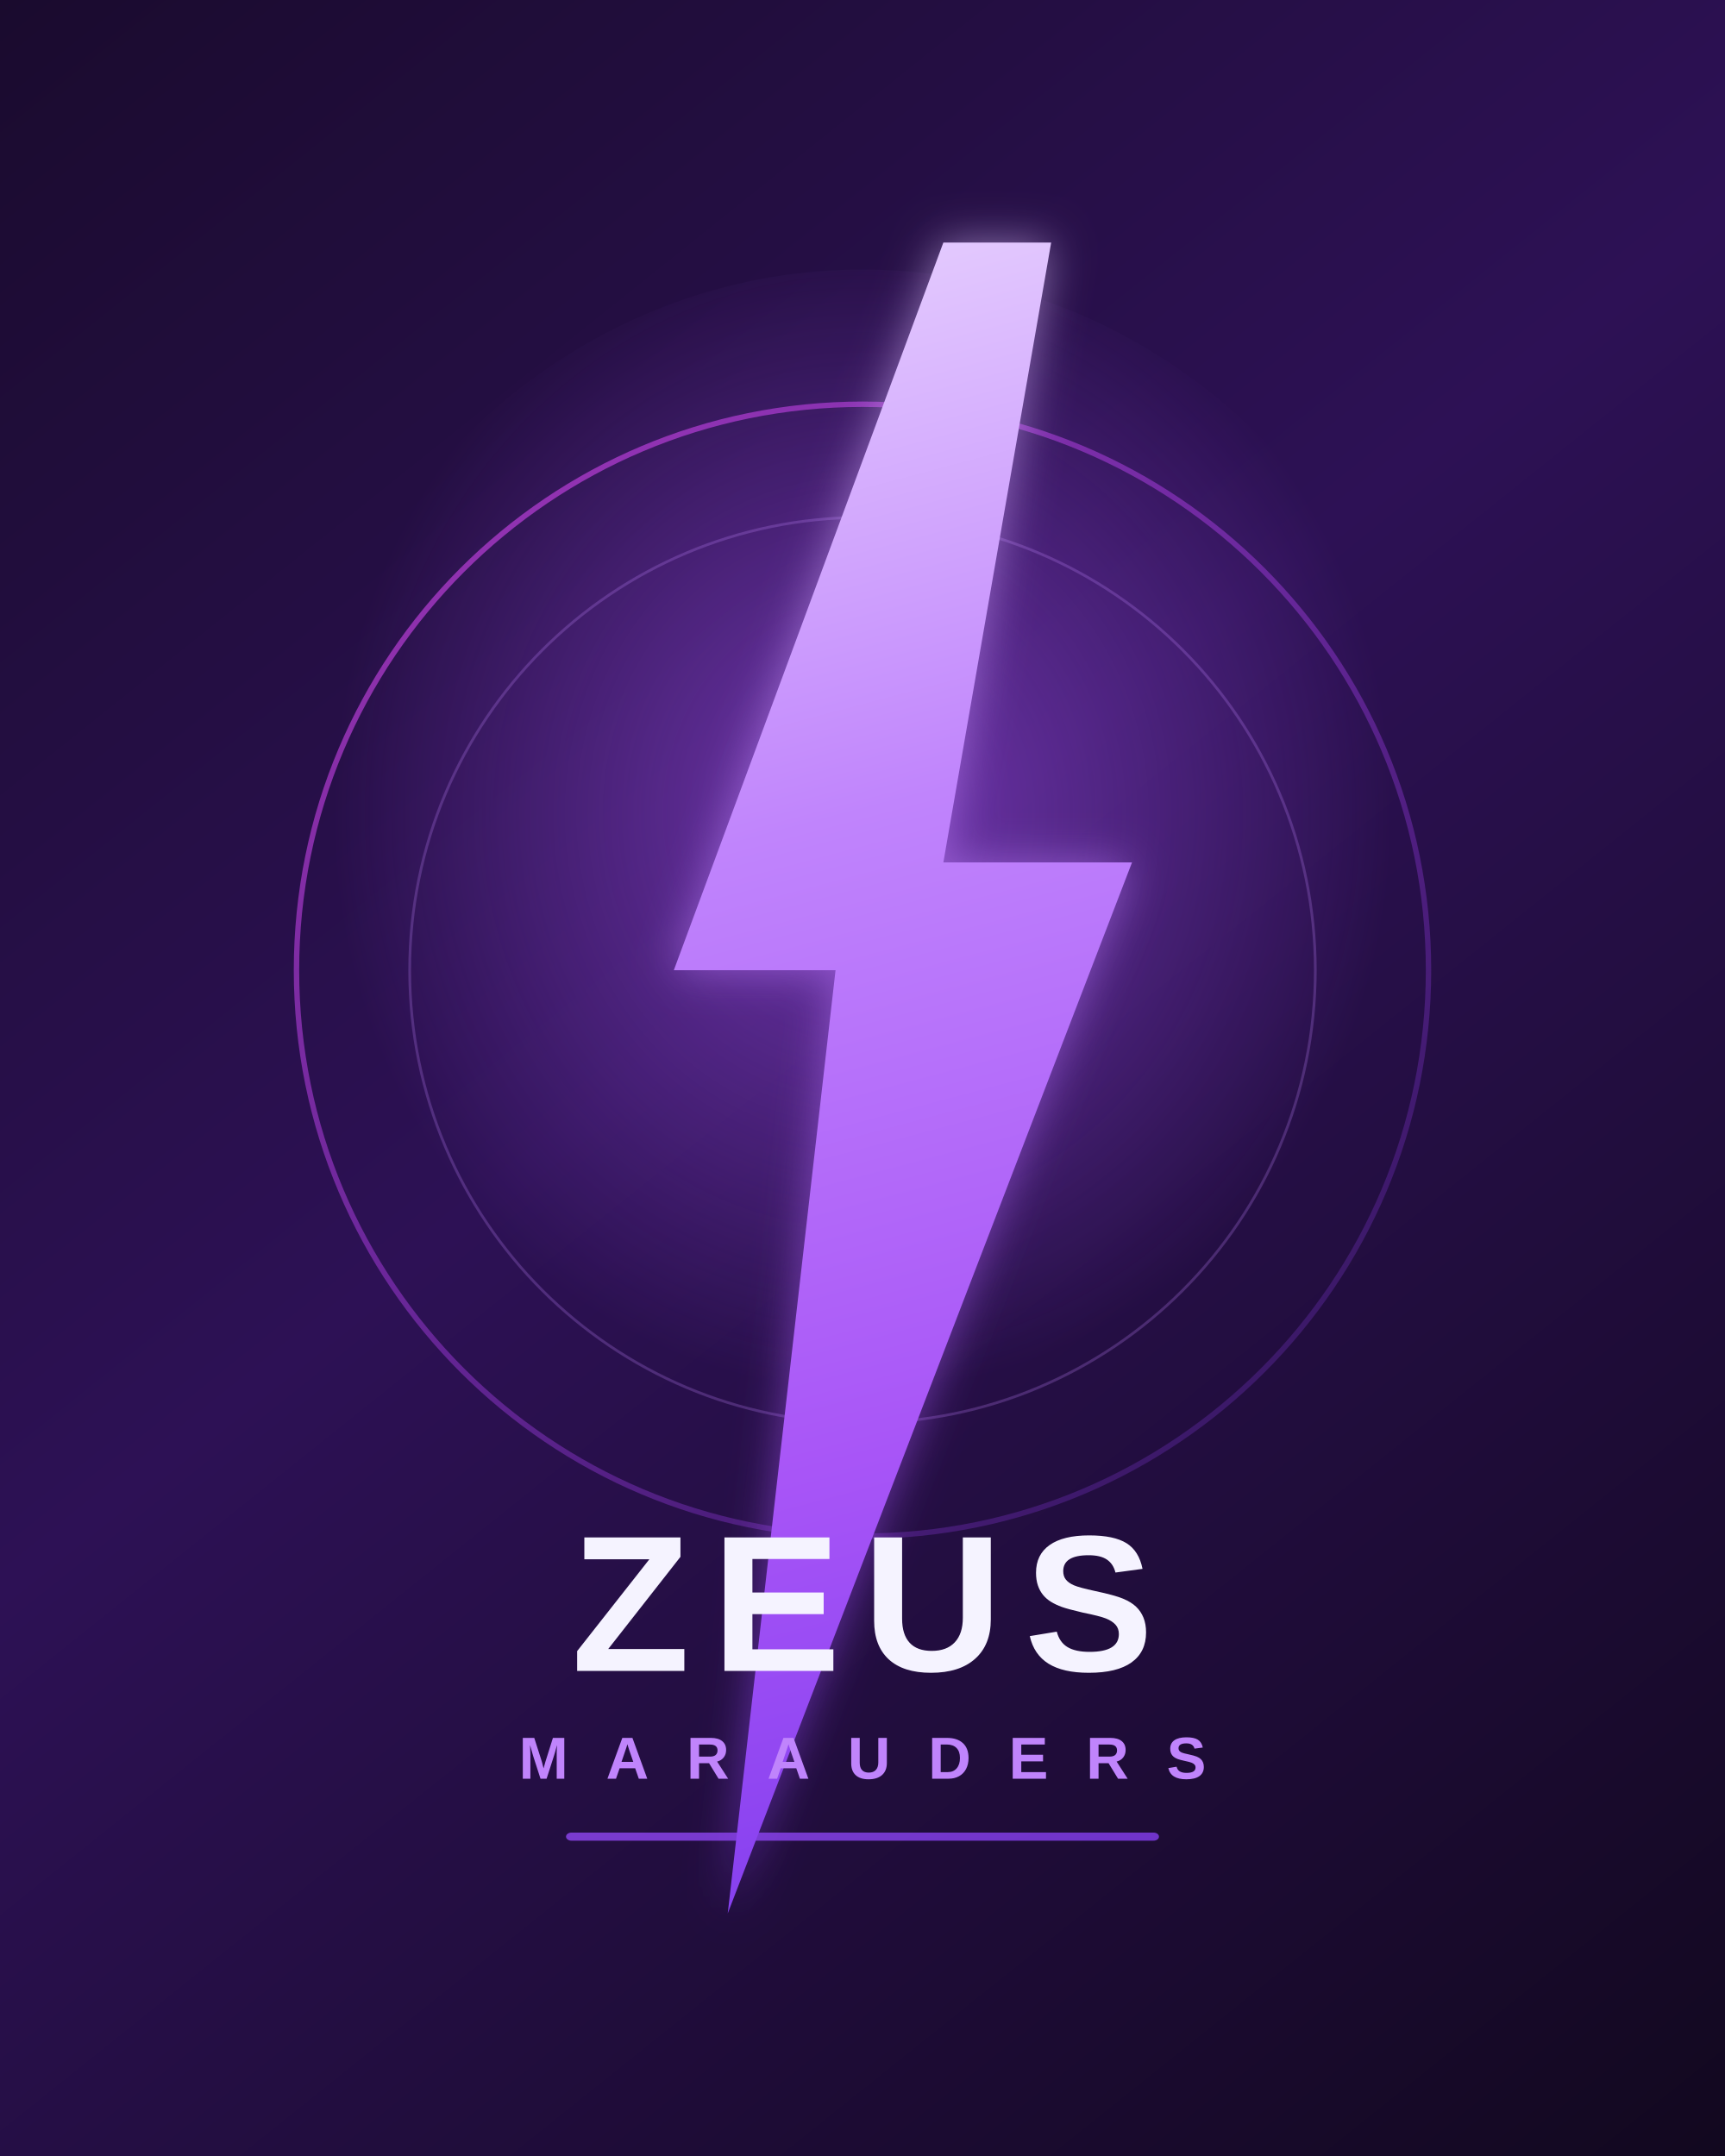
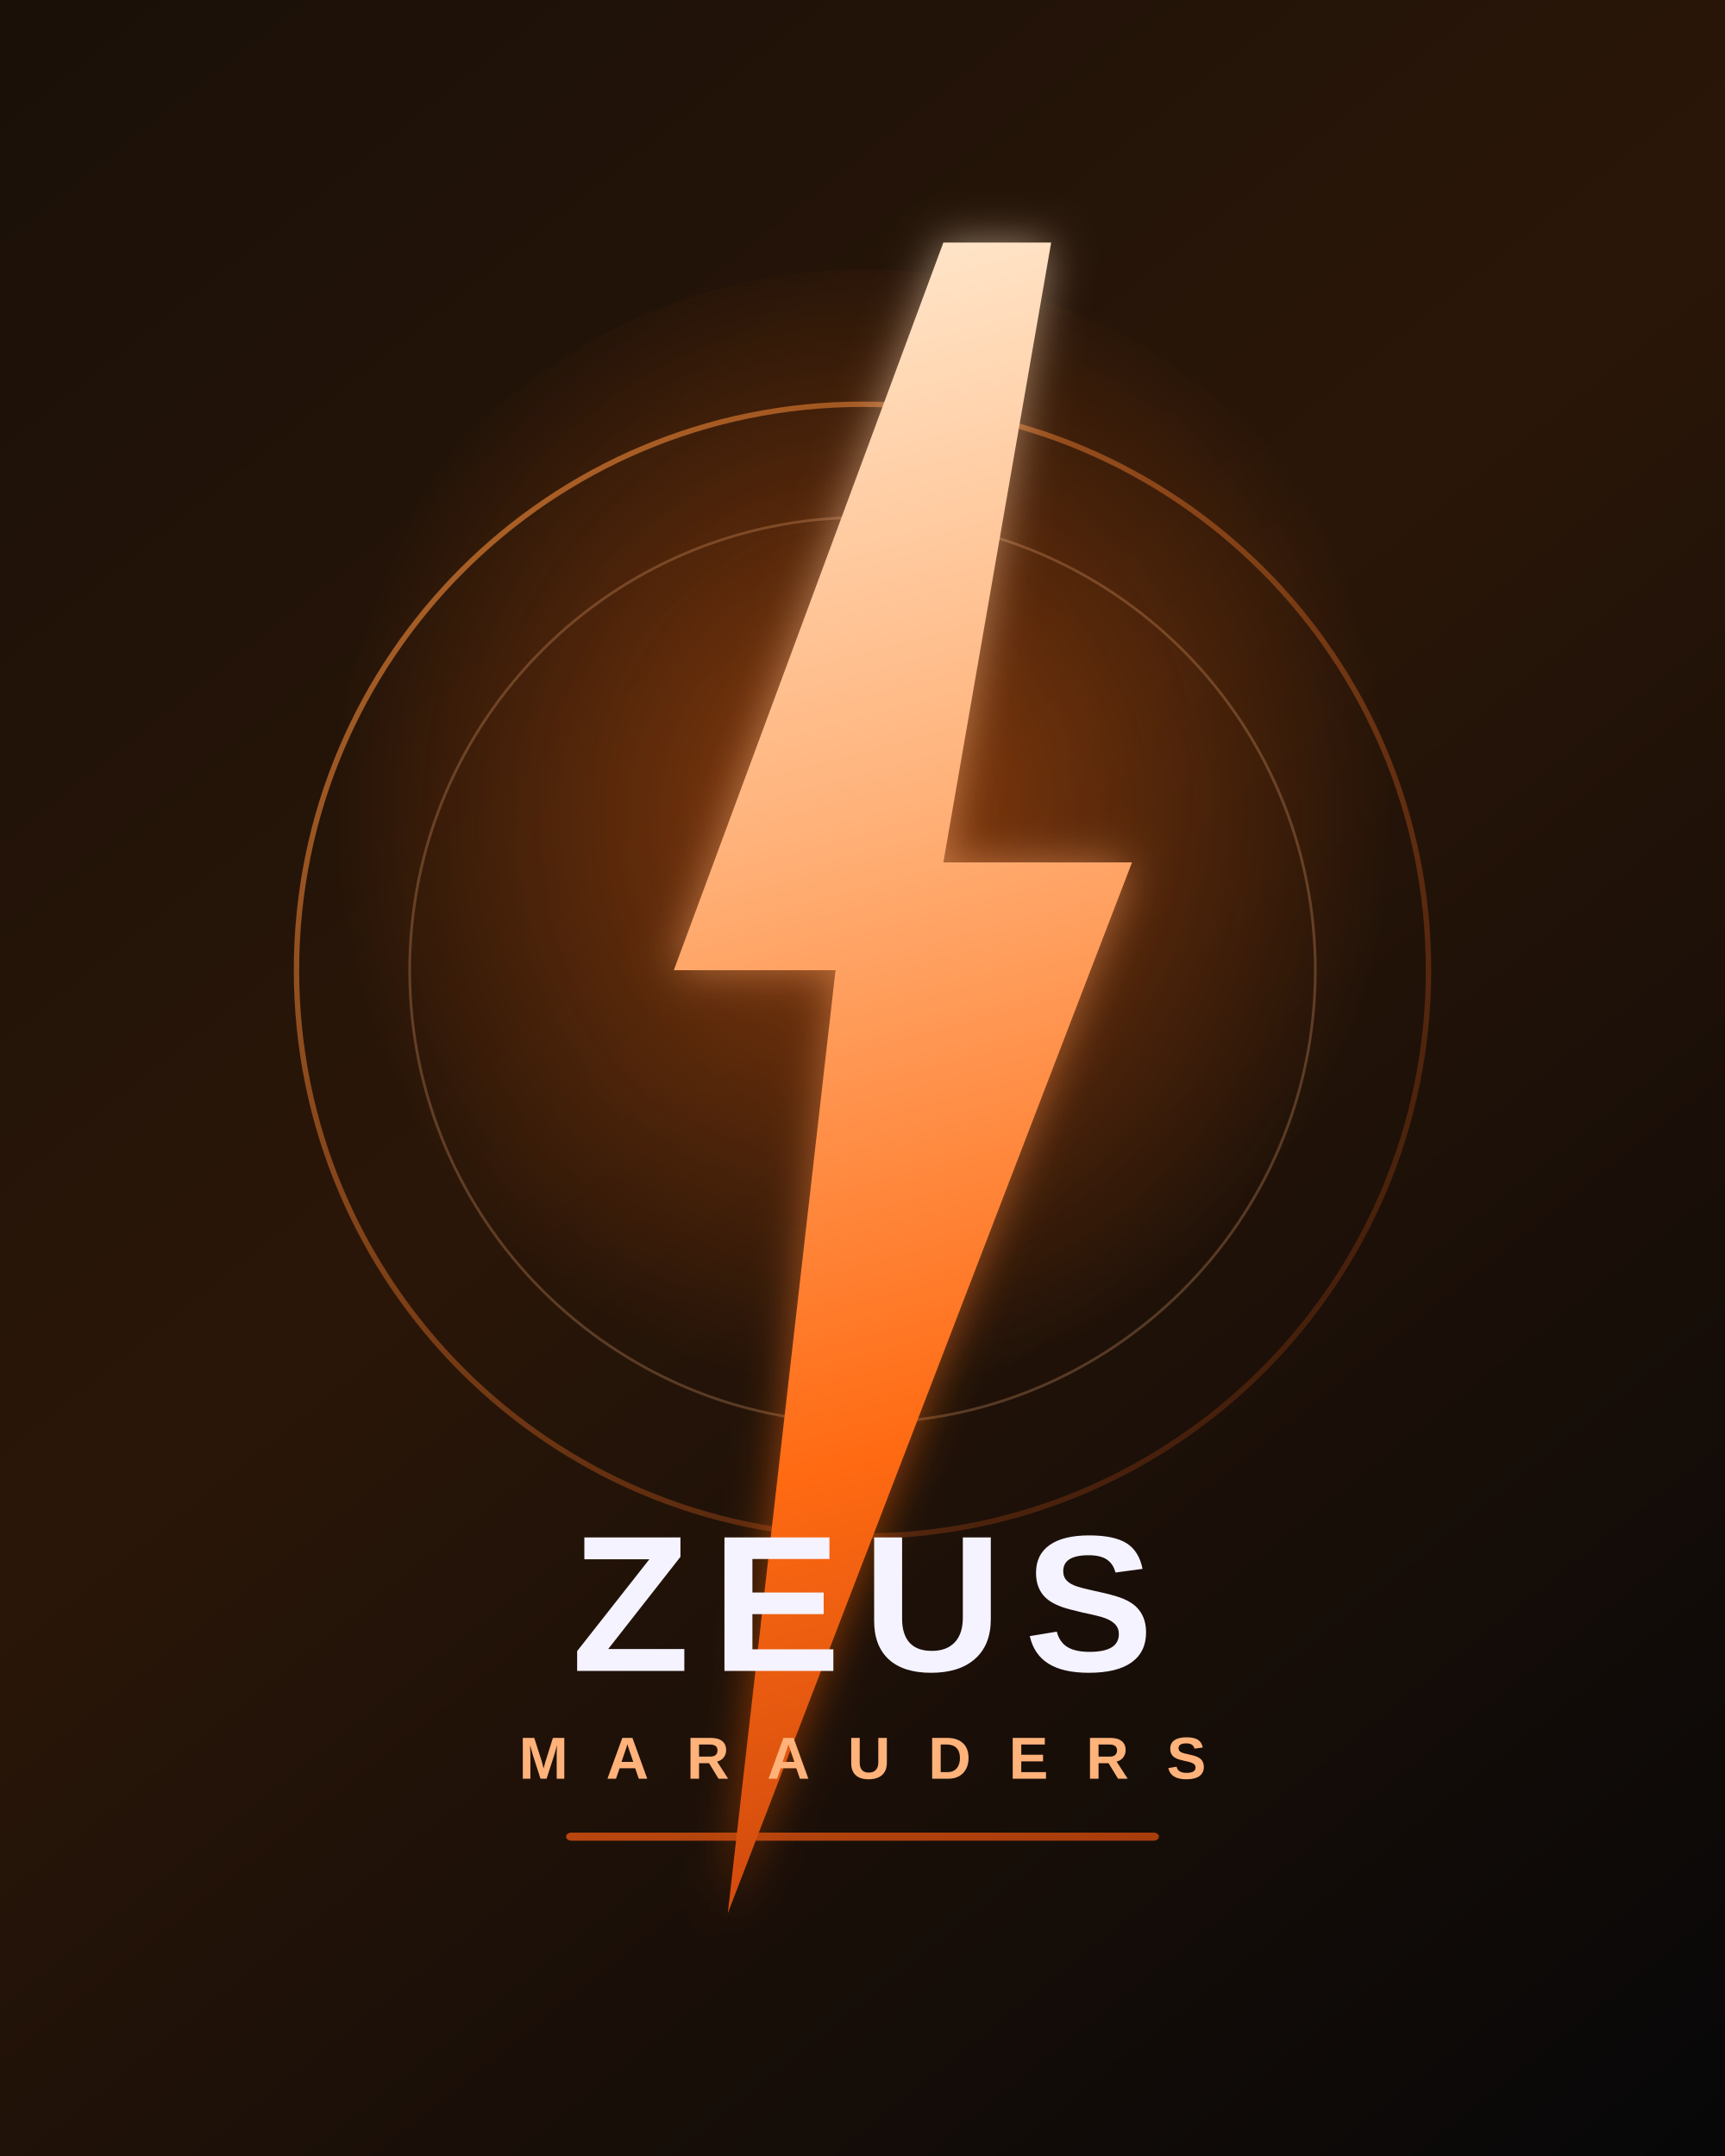
<svg xmlns="http://www.w3.org/2000/svg" viewBox="0 0 640 800" fill="none">
  <defs>
    <linearGradient id="bg" x1="0" y1="0" x2="640" y2="800" gradientUnits="userSpaceOnUse">
-       <stop stop-color="#1a0b2e" />
-       <stop offset="0.45" stop-color="#2d1155" />
-       <stop offset="1" stop-color="#12081f" />
+       <stop stop-color="#1a1008" />
+       <stop offset="0.45" stop-color="#2a1608" />
+       <stop offset="1" stop-color="#070708" />
    </linearGradient>
    <linearGradient id="bolt" x1="250" y1="80" x2="420" y2="720" gradientUnits="userSpaceOnUse">
-       <stop stop-color="#e9d5ff" />
-       <stop offset="0.35" stop-color="#c084fc" />
-       <stop offset="0.7" stop-color="#a855f7" />
-       <stop offset="1" stop-color="#7c3aed" />
+       <stop stop-color="#ffedd5" />
+       <stop offset="0.35" stop-color="#ffb27a" />
+       <stop offset="0.7" stop-color="#ff6a12" />
+       <stop offset="1" stop-color="#c2410c" />
    </linearGradient>
    <linearGradient id="ring" x1="120" y1="200" x2="520" y2="620" gradientUnits="userSpaceOnUse">
-       <stop stop-color="#d946ef" stop-opacity="0.9" />
-       <stop offset="1" stop-color="#7c3aed" stop-opacity="0.2" />
+       <stop stop-color="#fb923c" stop-opacity="0.9" />
+       <stop offset="1" stop-color="#c2410c" stop-opacity="0.2" />
    </linearGradient>
    <radialGradient id="glow" cx="50%" cy="42%" r="45%">
-       <stop stop-color="#a855f7" stop-opacity="0.55" />
-       <stop offset="1" stop-color="#a855f7" stop-opacity="0" />
+       <stop stop-color="#ff6a12" stop-opacity="0.45" />
+       <stop offset="1" stop-color="#ff6a12" stop-opacity="0" />
    </radialGradient>
    <filter id="soft" x="-20%" y="-20%" width="140%" height="140%">
      <feGaussianBlur stdDeviation="8" />
    </filter>
  </defs>
  <rect width="640" height="800" fill="url(#bg)" />
  <ellipse cx="320" cy="340" rx="220" ry="240" fill="url(#glow)" />
  <circle cx="320" cy="360" r="210" stroke="url(#ring)" stroke-width="2" opacity="0.7" />
-   <circle cx="320" cy="360" r="168" stroke="#c084fc" stroke-width="1" opacity="0.25" />
+   <circle cx="320" cy="360" r="168" stroke="#ffb27a" stroke-width="1" opacity="0.25" />
  <path d="M350 90 L250 360 H310 L270 710 L420 320 H350 L390 90 Z" fill="url(#bolt)" filter="url(#soft)" opacity="0.55" />
  <path d="M350 90 L250 360 H310 L270 710 L420 320 H350 L390 90 Z" fill="url(#bolt)" />
  <text x="320" y="620" text-anchor="middle" fill="#f5f3ff" font-family="Arial Black, Arial, sans-serif" font-size="72" font-weight="900" letter-spacing="8">ZEUS</text>
-   <text x="320" y="660" text-anchor="middle" fill="#c084fc" font-family="Arial, sans-serif" font-size="22" font-weight="700" letter-spacing="14">MARAUDERS</text>
+   <text x="320" y="660" text-anchor="middle" fill="#ffb27a" font-family="Arial, sans-serif" font-size="22" font-weight="700" letter-spacing="14">MARAUDERS</text>
  <rect x="210" y="680" width="220" height="3" rx="2" fill="url(#bolt)" opacity="0.8" />
</svg>
